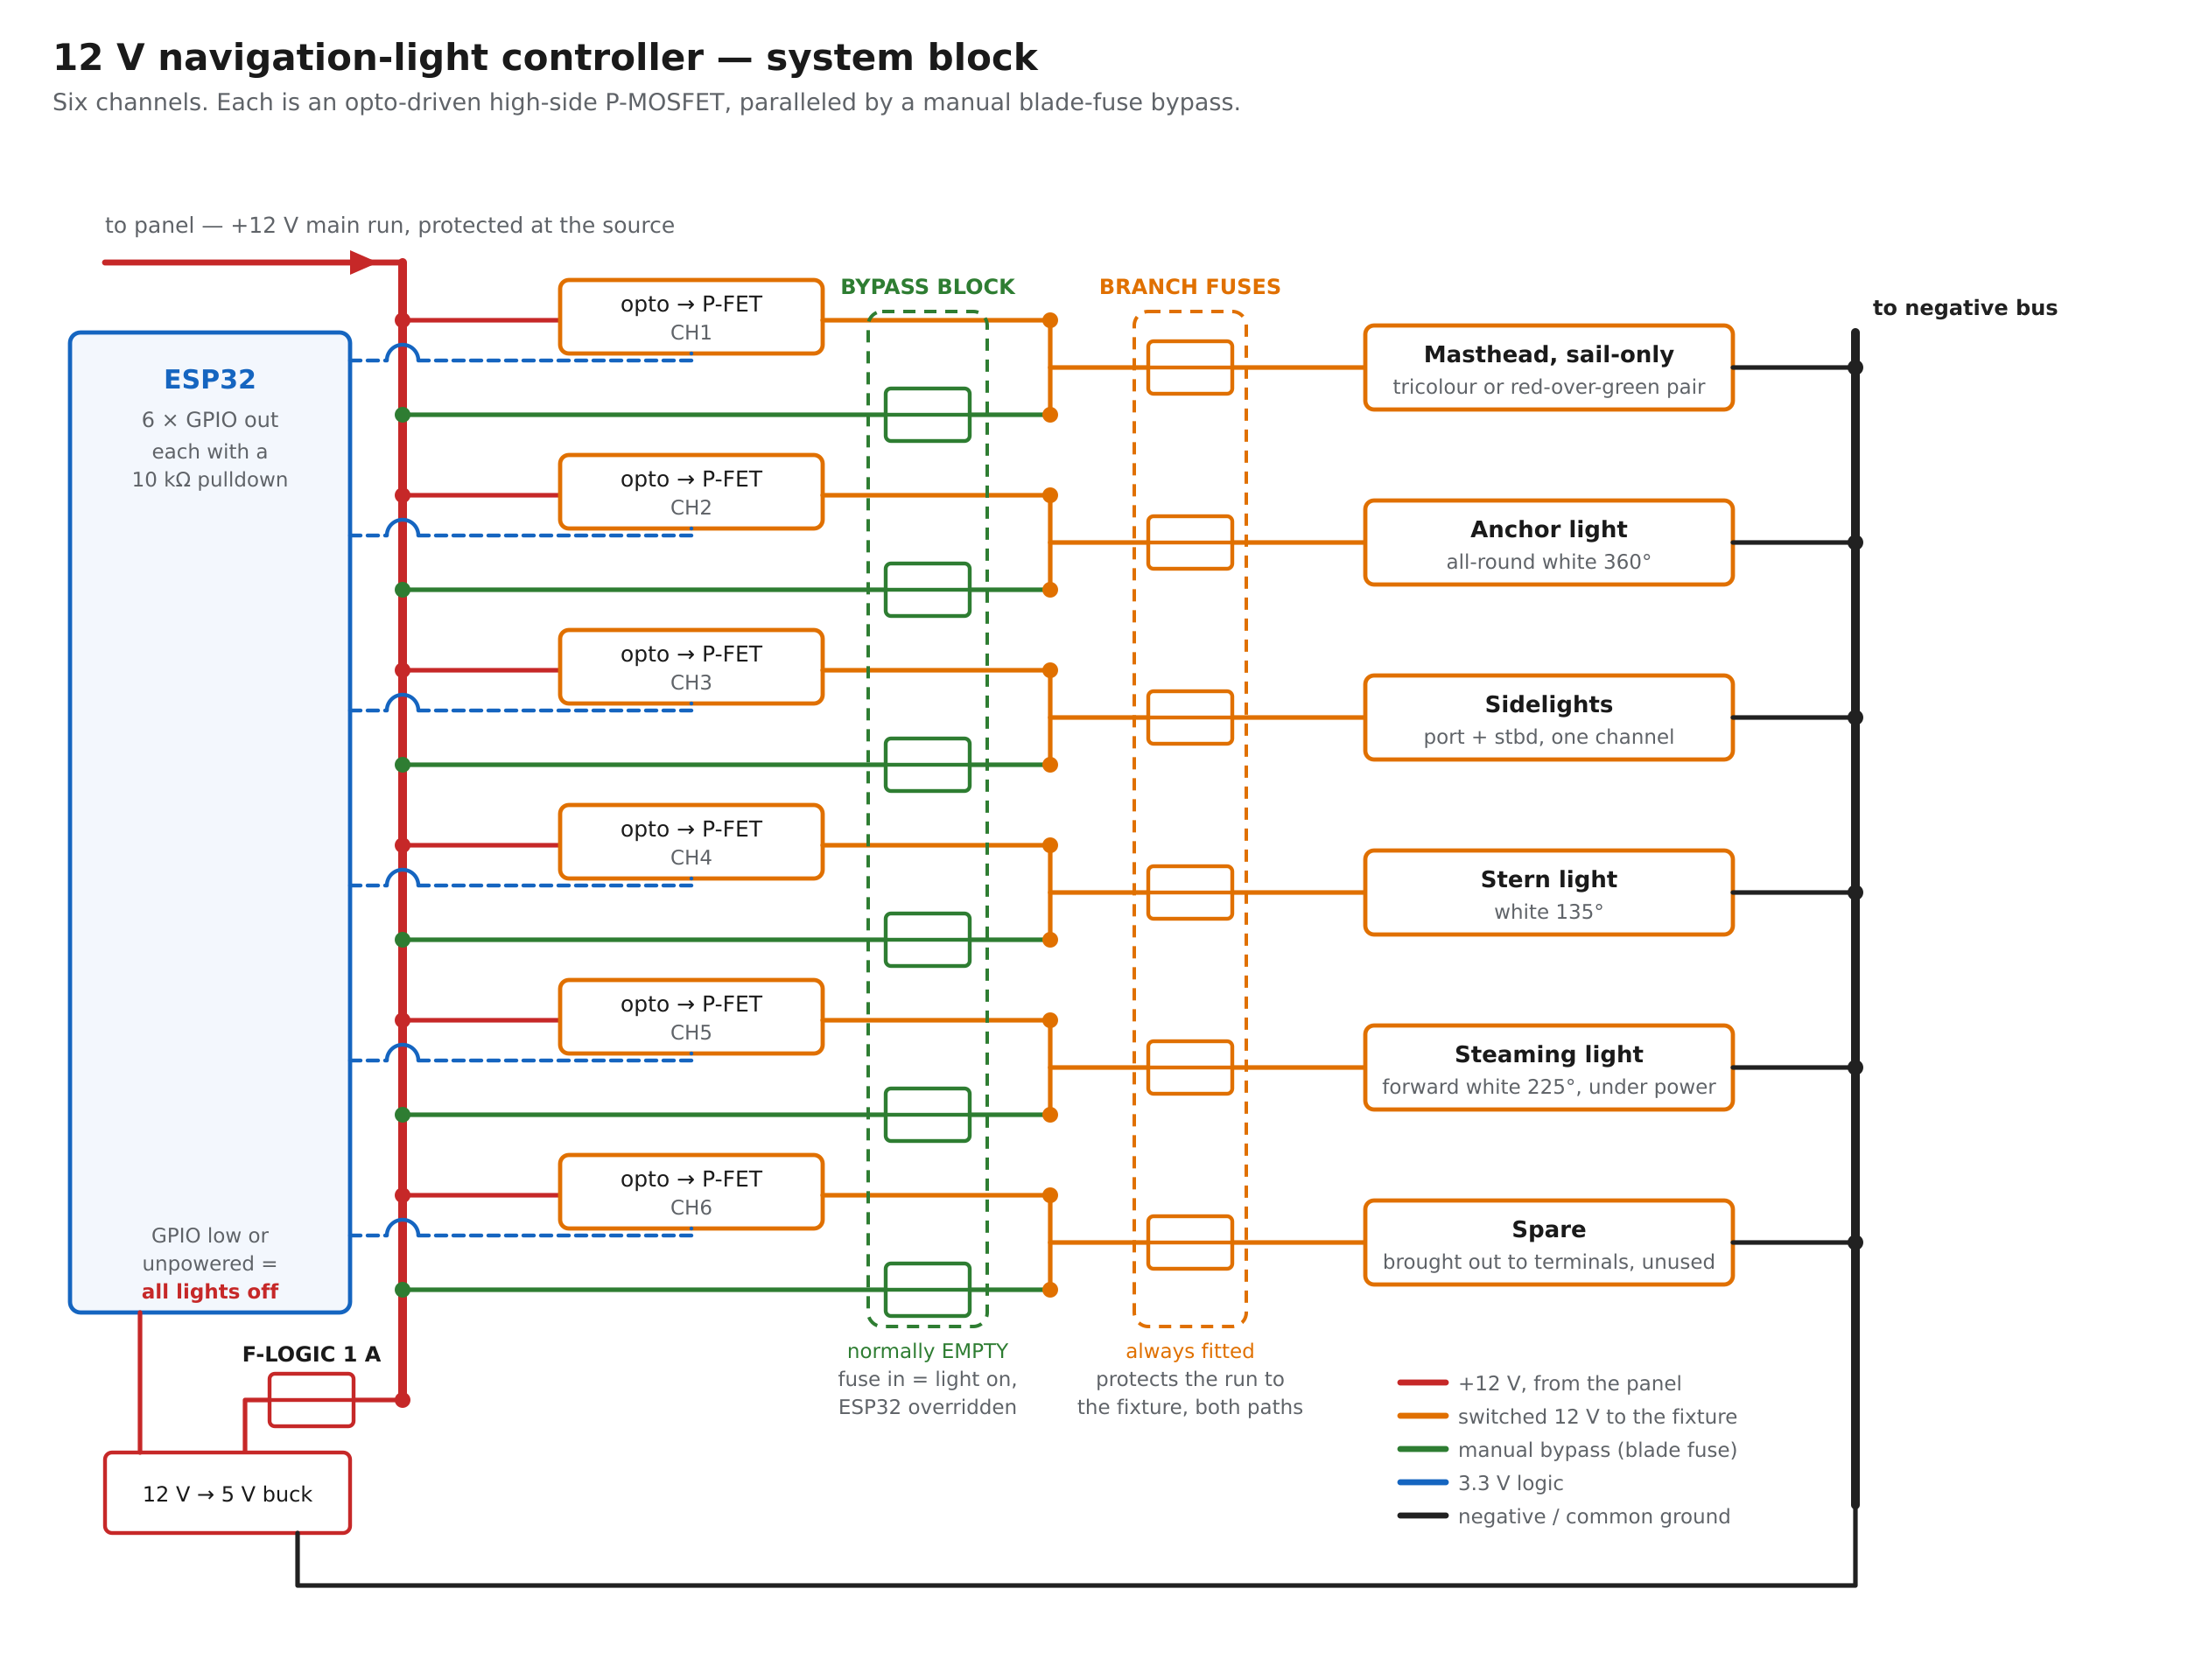
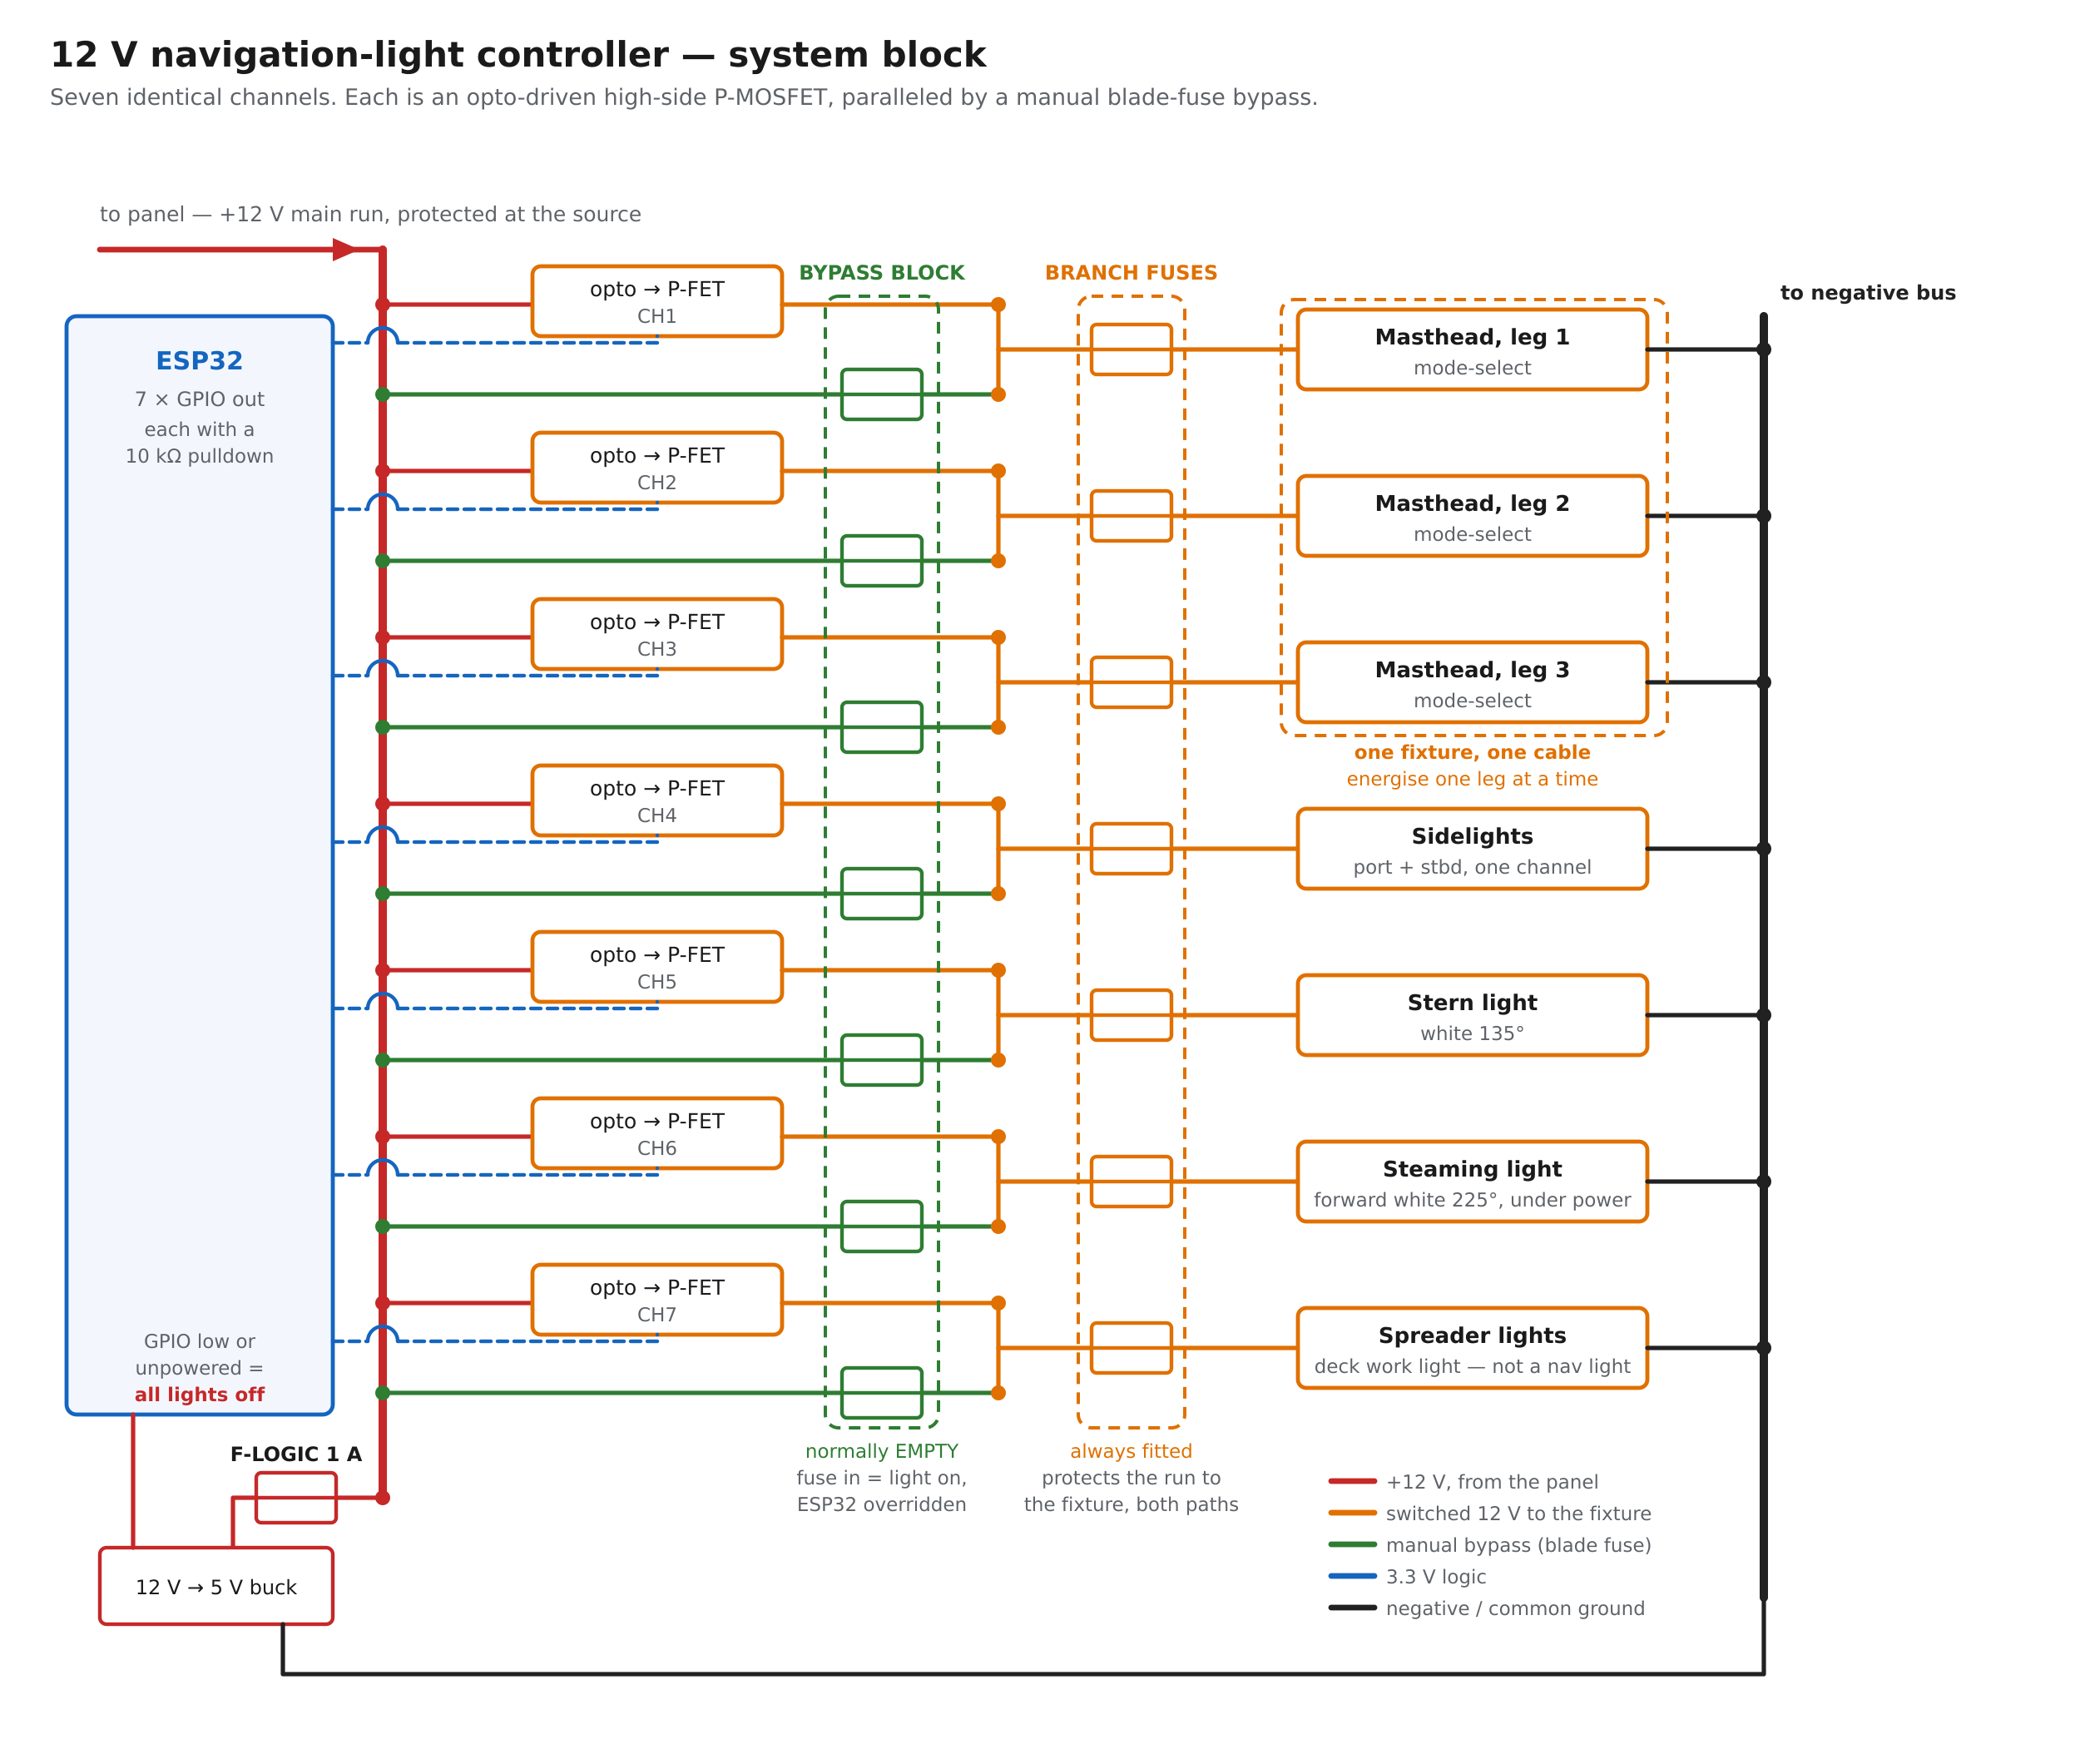
- <svg xmlns="http://www.w3.org/2000/svg" width="1250" height="960" viewBox="0 0 1250 960">
-   <rect x="0" y="0" width="1250" height="960" rx="0" fill="#ffffff" stroke="#ffffff" stroke-width="0" />
+ <svg xmlns="http://www.w3.org/2000/svg" width="1250" height="1060" viewBox="0 0 1250 1060">
+   <rect x="0" y="0" width="1250" height="1060" rx="0" fill="#ffffff" stroke="#ffffff" stroke-width="0" />
  <text x="30" y="40" font-family="DejaVu Sans, Helvetica, Arial, sans-serif" font-size="21" font-weight="bold" text-anchor="start" fill="#1a1a1a">12 V navigation-light controller — system block</text>
-   <text x="30" y="63" font-family="DejaVu Sans, Helvetica, Arial, sans-serif" font-size="13.5" font-weight="normal" text-anchor="start" fill="#5f6368">Six channels. Each is an opto-driven high-side P-MOSFET, paralleled by a manual blade-fuse bypass.</text>
+   <text x="30" y="63" font-family="DejaVu Sans, Helvetica, Arial, sans-serif" font-size="13.5" font-weight="normal" text-anchor="start" fill="#5f6368">Seven identical channels. Each is an opto-driven high-side P-MOSFET, paralleled by a manual blade-fuse bypass.</text>
  <polyline points="60,150 230,150" fill="none" stroke="#c62828" stroke-width="3.4" stroke-linecap="round" stroke-linejoin="round" />
  <polygon points="200,143 200,157 216,150" fill="#c62828" />
  <text x="60" y="133" font-family="DejaVu Sans, Helvetica, Arial, sans-serif" font-size="12.5" font-weight="normal" text-anchor="start" fill="#5f6368">to panel — +12 V main run, protected at the source</text>
-   <polyline points="230,150 230,800" fill="none" stroke="#c62828" stroke-width="5" stroke-linecap="round" stroke-linejoin="round" />
-   <polyline points="1060,190 1060,860" fill="none" stroke="#212121" stroke-width="5" stroke-linecap="round" stroke-linejoin="round" />
+   <polyline points="230,150 230,900" fill="none" stroke="#c62828" stroke-width="5" stroke-linecap="round" stroke-linejoin="round" />
+   <polyline points="1060,190 1060,960" fill="none" stroke="#212121" stroke-width="5" stroke-linecap="round" stroke-linejoin="round" />
  <text x="1070" y="180" font-family="DejaVu Sans, Helvetica, Arial, sans-serif" font-size="12" font-weight="bold" text-anchor="start" fill="#212121">to negative bus</text>
-   <rect x="40" y="190" width="160" height="560" rx="6" fill="#f3f7fd" stroke="#1565c0" stroke-width="2.4" />
+   <rect x="40" y="190" width="160" height="660" rx="6" fill="#f3f7fd" stroke="#1565c0" stroke-width="2.4" />
  <text x="120" y="222" font-family="DejaVu Sans, Helvetica, Arial, sans-serif" font-size="15" font-weight="bold" text-anchor="middle" fill="#1565c0">ESP32</text>
-   <text x="120" y="244" font-family="DejaVu Sans, Helvetica, Arial, sans-serif" font-size="12" font-weight="normal" text-anchor="middle" fill="#5f6368">6 × GPIO out</text>
+   <text x="120" y="244" font-family="DejaVu Sans, Helvetica, Arial, sans-serif" font-size="12" font-weight="normal" text-anchor="middle" fill="#5f6368">7 × GPIO out</text>
  <text x="120" y="262" font-family="DejaVu Sans, Helvetica, Arial, sans-serif" font-size="11.5" font-weight="normal" text-anchor="middle" fill="#5f6368">each with a</text>
  <text x="120" y="278" font-family="DejaVu Sans, Helvetica, Arial, sans-serif" font-size="11.5" font-weight="normal" text-anchor="middle" fill="#5f6368">10 kΩ pulldown</text>
-   <text x="120" y="710" font-family="DejaVu Sans, Helvetica, Arial, sans-serif" font-size="11.5" font-weight="normal" text-anchor="middle" fill="#5f6368">GPIO low or</text>
-   <text x="120" y="726" font-family="DejaVu Sans, Helvetica, Arial, sans-serif" font-size="11.5" font-weight="normal" text-anchor="middle" fill="#5f6368">unpowered =</text>
-   <text x="120" y="742" font-family="DejaVu Sans, Helvetica, Arial, sans-serif" font-size="11.5" font-weight="bold" text-anchor="middle" fill="#c62828">all lights off</text>
-   <polyline points="230,800 140,800 140,830" fill="none" stroke="#c62828" stroke-width="2.6" stroke-linecap="round" stroke-linejoin="round" />
-   <circle cx="230" cy="800" r="4.5" fill="#c62828" />
-   <rect x="154" y="785" width="48" height="30" rx="3" fill="#ffffff" stroke="#c62828" stroke-width="2.2" />
-   <polyline points="154,800 202,800" fill="none" stroke="#c62828" stroke-width="2.2" stroke-linecap="round" stroke-linejoin="round" />
-   <text x="178" y="778" font-family="DejaVu Sans, Helvetica, Arial, sans-serif" font-size="12" font-weight="bold" text-anchor="middle" fill="#1a1a1a">F-LOGIC 1 A</text>
-   <rect x="60" y="830" width="140" height="46" rx="4" fill="#ffffff" stroke="#c62828" stroke-width="2.2" />
-   <text x="130" y="858" font-family="DejaVu Sans, Helvetica, Arial, sans-serif" font-size="12" font-weight="normal" text-anchor="middle" fill="#1a1a1a">12 V → 5 V buck</text>
-   <polyline points="80,830 80,750" fill="none" stroke="#c62828" stroke-width="2.6" stroke-linecap="round" stroke-linejoin="round" />
-   <polyline points="170,876 170,906 1060,906 1060,860" fill="none" stroke="#212121" stroke-width="2.6" stroke-linecap="round" stroke-linejoin="round" />
+   <text x="120" y="810" font-family="DejaVu Sans, Helvetica, Arial, sans-serif" font-size="11.5" font-weight="normal" text-anchor="middle" fill="#5f6368">GPIO low or</text>
+   <text x="120" y="826" font-family="DejaVu Sans, Helvetica, Arial, sans-serif" font-size="11.5" font-weight="normal" text-anchor="middle" fill="#5f6368">unpowered =</text>
+   <text x="120" y="842" font-family="DejaVu Sans, Helvetica, Arial, sans-serif" font-size="11.5" font-weight="bold" text-anchor="middle" fill="#c62828">all lights off</text>
+   <polyline points="230,900 140,900 140,930" fill="none" stroke="#c62828" stroke-width="2.6" stroke-linecap="round" stroke-linejoin="round" />
+   <circle cx="230" cy="900" r="4.5" fill="#c62828" />
+   <rect x="154" y="885" width="48" height="30" rx="3" fill="#ffffff" stroke="#c62828" stroke-width="2.2" />
+   <polyline points="154,900 202,900" fill="none" stroke="#c62828" stroke-width="2.2" stroke-linecap="round" stroke-linejoin="round" />
+   <text x="178" y="878" font-family="DejaVu Sans, Helvetica, Arial, sans-serif" font-size="12" font-weight="bold" text-anchor="middle" fill="#1a1a1a">F-LOGIC 1 A</text>
+   <rect x="60" y="930" width="140" height="46" rx="4" fill="#ffffff" stroke="#c62828" stroke-width="2.2" />
+   <text x="130" y="958" font-family="DejaVu Sans, Helvetica, Arial, sans-serif" font-size="12" font-weight="normal" text-anchor="middle" fill="#1a1a1a">12 V → 5 V buck</text>
+   <polyline points="80,930 80,850" fill="none" stroke="#c62828" stroke-width="2.6" stroke-linecap="round" stroke-linejoin="round" />
+   <polyline points="170,976 170,1006 1060,1006 1060,960" fill="none" stroke="#212121" stroke-width="2.6" stroke-linecap="round" stroke-linejoin="round" />
  <circle cx="230" cy="183" r="4.5" fill="#c62828" />
  <polyline points="230,183 320,183" fill="none" stroke="#c62828" stroke-width="2.6" stroke-linecap="round" stroke-linejoin="round" />
  <rect x="320" y="160" width="150" height="42" rx="5" fill="#ffffff" stroke="#e07000" stroke-width="2.4" />
  <text x="395" y="178" font-family="DejaVu Sans, Helvetica, Arial, sans-serif" font-size="12.5" font-weight="normal" text-anchor="middle" fill="#1a1a1a">opto → P-FET</text>
  <text x="395" y="194" font-family="DejaVu Sans, Helvetica, Arial, sans-serif" font-size="11.5" font-weight="normal" text-anchor="middle" fill="#5f6368">CH1</text>
  <polyline points="470,183 600,183" fill="none" stroke="#e07000" stroke-width="2.6" stroke-linecap="round" stroke-linejoin="round" />
  <polyline points="200,206 221,206" fill="none" stroke="#1565c0" stroke-width="2.2" stroke-linecap="round" stroke-linejoin="round" stroke-dasharray="6 4" />
  <path d="M 221,206 A 9,9 0 0 1 239,206" fill="none" stroke="#1565c0" stroke-width="2.2" />
  <polyline points="239,206 395,206 395,202" fill="none" stroke="#1565c0" stroke-width="2.2" stroke-linecap="round" stroke-linejoin="round" stroke-dasharray="6 4" />
  <circle cx="230" cy="237" r="4.5" fill="#2e7d32" />
  <polyline points="230,237 506,237" fill="none" stroke="#2e7d32" stroke-width="2.6" stroke-linecap="round" stroke-linejoin="round" />
  <rect x="506" y="222" width="48" height="30" rx="3" fill="#ffffff" stroke="#2e7d32" stroke-width="2.2" />
  <polyline points="506,237 554,237" fill="none" stroke="#2e7d32" stroke-width="2.2" stroke-linecap="round" stroke-linejoin="round" />
  <polyline points="554,237 600,237" fill="none" stroke="#2e7d32" stroke-width="2.6" stroke-linecap="round" stroke-linejoin="round" />
  <polyline points="600,183 600,237" fill="none" stroke="#e07000" stroke-width="2.6" stroke-linecap="round" stroke-linejoin="round" />
  <circle cx="600" cy="183" r="4.5" fill="#e07000" />
  <circle cx="600" cy="237" r="4.5" fill="#e07000" />
  <polyline points="600,210 656,210" fill="none" stroke="#e07000" stroke-width="2.6" stroke-linecap="round" stroke-linejoin="round" />
  <rect x="656" y="195" width="48" height="30" rx="3" fill="#ffffff" stroke="#e07000" stroke-width="2.2" />
  <polyline points="656,210 704,210" fill="none" stroke="#e07000" stroke-width="2.2" stroke-linecap="round" stroke-linejoin="round" />
  <polyline points="704,210 780,210" fill="none" stroke="#e07000" stroke-width="2.6" stroke-linecap="round" stroke-linejoin="round" />
  <rect x="780" y="186" width="210" height="48" rx="5" fill="#ffffff" stroke="#e07000" stroke-width="2.4" />
-   <text x="885" y="207" font-family="DejaVu Sans, Helvetica, Arial, sans-serif" font-size="13" font-weight="bold" text-anchor="middle" fill="#1a1a1a">Masthead, sail-only</text>
-   <text x="885" y="225" font-family="DejaVu Sans, Helvetica, Arial, sans-serif" font-size="11.5" font-weight="normal" text-anchor="middle" fill="#5f6368">tricolour or red-over-green pair</text>
+   <text x="885" y="207" font-family="DejaVu Sans, Helvetica, Arial, sans-serif" font-size="13" font-weight="bold" text-anchor="middle" fill="#1a1a1a">Masthead, leg 1</text>
+   <text x="885" y="225" font-family="DejaVu Sans, Helvetica, Arial, sans-serif" font-size="11.5" font-weight="normal" text-anchor="middle" fill="#5f6368">mode-select</text>
  <polyline points="990,210 1060,210" fill="none" stroke="#212121" stroke-width="2.6" stroke-linecap="round" stroke-linejoin="round" />
  <circle cx="1060" cy="210" r="4.5" fill="#212121" />
  <circle cx="230" cy="283" r="4.5" fill="#c62828" />
  <polyline points="230,283 320,283" fill="none" stroke="#c62828" stroke-width="2.6" stroke-linecap="round" stroke-linejoin="round" />
  <rect x="320" y="260" width="150" height="42" rx="5" fill="#ffffff" stroke="#e07000" stroke-width="2.4" />
  <text x="395" y="278" font-family="DejaVu Sans, Helvetica, Arial, sans-serif" font-size="12.5" font-weight="normal" text-anchor="middle" fill="#1a1a1a">opto → P-FET</text>
  <text x="395" y="294" font-family="DejaVu Sans, Helvetica, Arial, sans-serif" font-size="11.5" font-weight="normal" text-anchor="middle" fill="#5f6368">CH2</text>
  <polyline points="470,283 600,283" fill="none" stroke="#e07000" stroke-width="2.6" stroke-linecap="round" stroke-linejoin="round" />
  <polyline points="200,306 221,306" fill="none" stroke="#1565c0" stroke-width="2.2" stroke-linecap="round" stroke-linejoin="round" stroke-dasharray="6 4" />
  <path d="M 221,306 A 9,9 0 0 1 239,306" fill="none" stroke="#1565c0" stroke-width="2.2" />
  <polyline points="239,306 395,306 395,302" fill="none" stroke="#1565c0" stroke-width="2.2" stroke-linecap="round" stroke-linejoin="round" stroke-dasharray="6 4" />
  <circle cx="230" cy="337" r="4.5" fill="#2e7d32" />
  <polyline points="230,337 506,337" fill="none" stroke="#2e7d32" stroke-width="2.6" stroke-linecap="round" stroke-linejoin="round" />
  <rect x="506" y="322" width="48" height="30" rx="3" fill="#ffffff" stroke="#2e7d32" stroke-width="2.2" />
  <polyline points="506,337 554,337" fill="none" stroke="#2e7d32" stroke-width="2.2" stroke-linecap="round" stroke-linejoin="round" />
  <polyline points="554,337 600,337" fill="none" stroke="#2e7d32" stroke-width="2.6" stroke-linecap="round" stroke-linejoin="round" />
  <polyline points="600,283 600,337" fill="none" stroke="#e07000" stroke-width="2.6" stroke-linecap="round" stroke-linejoin="round" />
  <circle cx="600" cy="283" r="4.5" fill="#e07000" />
  <circle cx="600" cy="337" r="4.5" fill="#e07000" />
  <polyline points="600,310 656,310" fill="none" stroke="#e07000" stroke-width="2.6" stroke-linecap="round" stroke-linejoin="round" />
  <rect x="656" y="295" width="48" height="30" rx="3" fill="#ffffff" stroke="#e07000" stroke-width="2.2" />
  <polyline points="656,310 704,310" fill="none" stroke="#e07000" stroke-width="2.2" stroke-linecap="round" stroke-linejoin="round" />
  <polyline points="704,310 780,310" fill="none" stroke="#e07000" stroke-width="2.6" stroke-linecap="round" stroke-linejoin="round" />
  <rect x="780" y="286" width="210" height="48" rx="5" fill="#ffffff" stroke="#e07000" stroke-width="2.4" />
-   <text x="885" y="307" font-family="DejaVu Sans, Helvetica, Arial, sans-serif" font-size="13" font-weight="bold" text-anchor="middle" fill="#1a1a1a">Anchor light</text>
-   <text x="885" y="325" font-family="DejaVu Sans, Helvetica, Arial, sans-serif" font-size="11.5" font-weight="normal" text-anchor="middle" fill="#5f6368">all-round white 360°</text>
+   <text x="885" y="307" font-family="DejaVu Sans, Helvetica, Arial, sans-serif" font-size="13" font-weight="bold" text-anchor="middle" fill="#1a1a1a">Masthead, leg 2</text>
+   <text x="885" y="325" font-family="DejaVu Sans, Helvetica, Arial, sans-serif" font-size="11.5" font-weight="normal" text-anchor="middle" fill="#5f6368">mode-select</text>
  <polyline points="990,310 1060,310" fill="none" stroke="#212121" stroke-width="2.6" stroke-linecap="round" stroke-linejoin="round" />
  <circle cx="1060" cy="310" r="4.5" fill="#212121" />
  <circle cx="230" cy="383" r="4.5" fill="#c62828" />
  <polyline points="230,383 320,383" fill="none" stroke="#c62828" stroke-width="2.6" stroke-linecap="round" stroke-linejoin="round" />
  <rect x="320" y="360" width="150" height="42" rx="5" fill="#ffffff" stroke="#e07000" stroke-width="2.4" />
  <text x="395" y="378" font-family="DejaVu Sans, Helvetica, Arial, sans-serif" font-size="12.5" font-weight="normal" text-anchor="middle" fill="#1a1a1a">opto → P-FET</text>
  <text x="395" y="394" font-family="DejaVu Sans, Helvetica, Arial, sans-serif" font-size="11.5" font-weight="normal" text-anchor="middle" fill="#5f6368">CH3</text>
  <polyline points="470,383 600,383" fill="none" stroke="#e07000" stroke-width="2.6" stroke-linecap="round" stroke-linejoin="round" />
  <polyline points="200,406 221,406" fill="none" stroke="#1565c0" stroke-width="2.2" stroke-linecap="round" stroke-linejoin="round" stroke-dasharray="6 4" />
  <path d="M 221,406 A 9,9 0 0 1 239,406" fill="none" stroke="#1565c0" stroke-width="2.2" />
  <polyline points="239,406 395,406 395,402" fill="none" stroke="#1565c0" stroke-width="2.2" stroke-linecap="round" stroke-linejoin="round" stroke-dasharray="6 4" />
  <circle cx="230" cy="437" r="4.5" fill="#2e7d32" />
  <polyline points="230,437 506,437" fill="none" stroke="#2e7d32" stroke-width="2.6" stroke-linecap="round" stroke-linejoin="round" />
  <rect x="506" y="422" width="48" height="30" rx="3" fill="#ffffff" stroke="#2e7d32" stroke-width="2.2" />
  <polyline points="506,437 554,437" fill="none" stroke="#2e7d32" stroke-width="2.2" stroke-linecap="round" stroke-linejoin="round" />
  <polyline points="554,437 600,437" fill="none" stroke="#2e7d32" stroke-width="2.6" stroke-linecap="round" stroke-linejoin="round" />
  <polyline points="600,383 600,437" fill="none" stroke="#e07000" stroke-width="2.6" stroke-linecap="round" stroke-linejoin="round" />
  <circle cx="600" cy="383" r="4.5" fill="#e07000" />
  <circle cx="600" cy="437" r="4.5" fill="#e07000" />
  <polyline points="600,410 656,410" fill="none" stroke="#e07000" stroke-width="2.6" stroke-linecap="round" stroke-linejoin="round" />
  <rect x="656" y="395" width="48" height="30" rx="3" fill="#ffffff" stroke="#e07000" stroke-width="2.2" />
  <polyline points="656,410 704,410" fill="none" stroke="#e07000" stroke-width="2.2" stroke-linecap="round" stroke-linejoin="round" />
  <polyline points="704,410 780,410" fill="none" stroke="#e07000" stroke-width="2.6" stroke-linecap="round" stroke-linejoin="round" />
  <rect x="780" y="386" width="210" height="48" rx="5" fill="#ffffff" stroke="#e07000" stroke-width="2.4" />
-   <text x="885" y="407" font-family="DejaVu Sans, Helvetica, Arial, sans-serif" font-size="13" font-weight="bold" text-anchor="middle" fill="#1a1a1a">Sidelights</text>
-   <text x="885" y="425" font-family="DejaVu Sans, Helvetica, Arial, sans-serif" font-size="11.5" font-weight="normal" text-anchor="middle" fill="#5f6368">port + stbd, one channel</text>
+   <text x="885" y="407" font-family="DejaVu Sans, Helvetica, Arial, sans-serif" font-size="13" font-weight="bold" text-anchor="middle" fill="#1a1a1a">Masthead, leg 3</text>
+   <text x="885" y="425" font-family="DejaVu Sans, Helvetica, Arial, sans-serif" font-size="11.5" font-weight="normal" text-anchor="middle" fill="#5f6368">mode-select</text>
  <polyline points="990,410 1060,410" fill="none" stroke="#212121" stroke-width="2.6" stroke-linecap="round" stroke-linejoin="round" />
  <circle cx="1060" cy="410" r="4.5" fill="#212121" />
  <circle cx="230" cy="483" r="4.5" fill="#c62828" />
  <polyline points="230,483 320,483" fill="none" stroke="#c62828" stroke-width="2.6" stroke-linecap="round" stroke-linejoin="round" />
  <rect x="320" y="460" width="150" height="42" rx="5" fill="#ffffff" stroke="#e07000" stroke-width="2.4" />
  <text x="395" y="478" font-family="DejaVu Sans, Helvetica, Arial, sans-serif" font-size="12.5" font-weight="normal" text-anchor="middle" fill="#1a1a1a">opto → P-FET</text>
  <text x="395" y="494" font-family="DejaVu Sans, Helvetica, Arial, sans-serif" font-size="11.5" font-weight="normal" text-anchor="middle" fill="#5f6368">CH4</text>
  <polyline points="470,483 600,483" fill="none" stroke="#e07000" stroke-width="2.6" stroke-linecap="round" stroke-linejoin="round" />
  <polyline points="200,506 221,506" fill="none" stroke="#1565c0" stroke-width="2.2" stroke-linecap="round" stroke-linejoin="round" stroke-dasharray="6 4" />
  <path d="M 221,506 A 9,9 0 0 1 239,506" fill="none" stroke="#1565c0" stroke-width="2.2" />
  <polyline points="239,506 395,506 395,502" fill="none" stroke="#1565c0" stroke-width="2.2" stroke-linecap="round" stroke-linejoin="round" stroke-dasharray="6 4" />
  <circle cx="230" cy="537" r="4.5" fill="#2e7d32" />
  <polyline points="230,537 506,537" fill="none" stroke="#2e7d32" stroke-width="2.6" stroke-linecap="round" stroke-linejoin="round" />
  <rect x="506" y="522" width="48" height="30" rx="3" fill="#ffffff" stroke="#2e7d32" stroke-width="2.2" />
  <polyline points="506,537 554,537" fill="none" stroke="#2e7d32" stroke-width="2.2" stroke-linecap="round" stroke-linejoin="round" />
  <polyline points="554,537 600,537" fill="none" stroke="#2e7d32" stroke-width="2.6" stroke-linecap="round" stroke-linejoin="round" />
  <polyline points="600,483 600,537" fill="none" stroke="#e07000" stroke-width="2.6" stroke-linecap="round" stroke-linejoin="round" />
  <circle cx="600" cy="483" r="4.5" fill="#e07000" />
  <circle cx="600" cy="537" r="4.5" fill="#e07000" />
  <polyline points="600,510 656,510" fill="none" stroke="#e07000" stroke-width="2.6" stroke-linecap="round" stroke-linejoin="round" />
  <rect x="656" y="495" width="48" height="30" rx="3" fill="#ffffff" stroke="#e07000" stroke-width="2.2" />
  <polyline points="656,510 704,510" fill="none" stroke="#e07000" stroke-width="2.2" stroke-linecap="round" stroke-linejoin="round" />
  <polyline points="704,510 780,510" fill="none" stroke="#e07000" stroke-width="2.6" stroke-linecap="round" stroke-linejoin="round" />
  <rect x="780" y="486" width="210" height="48" rx="5" fill="#ffffff" stroke="#e07000" stroke-width="2.4" />
-   <text x="885" y="507" font-family="DejaVu Sans, Helvetica, Arial, sans-serif" font-size="13" font-weight="bold" text-anchor="middle" fill="#1a1a1a">Stern light</text>
-   <text x="885" y="525" font-family="DejaVu Sans, Helvetica, Arial, sans-serif" font-size="11.5" font-weight="normal" text-anchor="middle" fill="#5f6368">white 135°</text>
+   <text x="885" y="507" font-family="DejaVu Sans, Helvetica, Arial, sans-serif" font-size="13" font-weight="bold" text-anchor="middle" fill="#1a1a1a">Sidelights</text>
+   <text x="885" y="525" font-family="DejaVu Sans, Helvetica, Arial, sans-serif" font-size="11.5" font-weight="normal" text-anchor="middle" fill="#5f6368">port + stbd, one channel</text>
  <polyline points="990,510 1060,510" fill="none" stroke="#212121" stroke-width="2.6" stroke-linecap="round" stroke-linejoin="round" />
  <circle cx="1060" cy="510" r="4.5" fill="#212121" />
  <circle cx="230" cy="583" r="4.5" fill="#c62828" />
  <polyline points="230,583 320,583" fill="none" stroke="#c62828" stroke-width="2.6" stroke-linecap="round" stroke-linejoin="round" />
  <rect x="320" y="560" width="150" height="42" rx="5" fill="#ffffff" stroke="#e07000" stroke-width="2.4" />
  <text x="395" y="578" font-family="DejaVu Sans, Helvetica, Arial, sans-serif" font-size="12.5" font-weight="normal" text-anchor="middle" fill="#1a1a1a">opto → P-FET</text>
  <text x="395" y="594" font-family="DejaVu Sans, Helvetica, Arial, sans-serif" font-size="11.5" font-weight="normal" text-anchor="middle" fill="#5f6368">CH5</text>
  <polyline points="470,583 600,583" fill="none" stroke="#e07000" stroke-width="2.6" stroke-linecap="round" stroke-linejoin="round" />
  <polyline points="200,606 221,606" fill="none" stroke="#1565c0" stroke-width="2.2" stroke-linecap="round" stroke-linejoin="round" stroke-dasharray="6 4" />
  <path d="M 221,606 A 9,9 0 0 1 239,606" fill="none" stroke="#1565c0" stroke-width="2.2" />
  <polyline points="239,606 395,606 395,602" fill="none" stroke="#1565c0" stroke-width="2.2" stroke-linecap="round" stroke-linejoin="round" stroke-dasharray="6 4" />
  <circle cx="230" cy="637" r="4.5" fill="#2e7d32" />
  <polyline points="230,637 506,637" fill="none" stroke="#2e7d32" stroke-width="2.6" stroke-linecap="round" stroke-linejoin="round" />
  <rect x="506" y="622" width="48" height="30" rx="3" fill="#ffffff" stroke="#2e7d32" stroke-width="2.2" />
  <polyline points="506,637 554,637" fill="none" stroke="#2e7d32" stroke-width="2.2" stroke-linecap="round" stroke-linejoin="round" />
  <polyline points="554,637 600,637" fill="none" stroke="#2e7d32" stroke-width="2.6" stroke-linecap="round" stroke-linejoin="round" />
  <polyline points="600,583 600,637" fill="none" stroke="#e07000" stroke-width="2.6" stroke-linecap="round" stroke-linejoin="round" />
  <circle cx="600" cy="583" r="4.5" fill="#e07000" />
  <circle cx="600" cy="637" r="4.5" fill="#e07000" />
  <polyline points="600,610 656,610" fill="none" stroke="#e07000" stroke-width="2.6" stroke-linecap="round" stroke-linejoin="round" />
  <rect x="656" y="595" width="48" height="30" rx="3" fill="#ffffff" stroke="#e07000" stroke-width="2.2" />
  <polyline points="656,610 704,610" fill="none" stroke="#e07000" stroke-width="2.2" stroke-linecap="round" stroke-linejoin="round" />
  <polyline points="704,610 780,610" fill="none" stroke="#e07000" stroke-width="2.6" stroke-linecap="round" stroke-linejoin="round" />
  <rect x="780" y="586" width="210" height="48" rx="5" fill="#ffffff" stroke="#e07000" stroke-width="2.4" />
-   <text x="885" y="607" font-family="DejaVu Sans, Helvetica, Arial, sans-serif" font-size="13" font-weight="bold" text-anchor="middle" fill="#1a1a1a">Steaming light</text>
-   <text x="885" y="625" font-family="DejaVu Sans, Helvetica, Arial, sans-serif" font-size="11.5" font-weight="normal" text-anchor="middle" fill="#5f6368">forward white 225°, under power</text>
+   <text x="885" y="607" font-family="DejaVu Sans, Helvetica, Arial, sans-serif" font-size="13" font-weight="bold" text-anchor="middle" fill="#1a1a1a">Stern light</text>
+   <text x="885" y="625" font-family="DejaVu Sans, Helvetica, Arial, sans-serif" font-size="11.5" font-weight="normal" text-anchor="middle" fill="#5f6368">white 135°</text>
  <polyline points="990,610 1060,610" fill="none" stroke="#212121" stroke-width="2.6" stroke-linecap="round" stroke-linejoin="round" />
  <circle cx="1060" cy="610" r="4.5" fill="#212121" />
  <circle cx="230" cy="683" r="4.5" fill="#c62828" />
  <polyline points="230,683 320,683" fill="none" stroke="#c62828" stroke-width="2.6" stroke-linecap="round" stroke-linejoin="round" />
  <rect x="320" y="660" width="150" height="42" rx="5" fill="#ffffff" stroke="#e07000" stroke-width="2.4" />
  <text x="395" y="678" font-family="DejaVu Sans, Helvetica, Arial, sans-serif" font-size="12.5" font-weight="normal" text-anchor="middle" fill="#1a1a1a">opto → P-FET</text>
  <text x="395" y="694" font-family="DejaVu Sans, Helvetica, Arial, sans-serif" font-size="11.5" font-weight="normal" text-anchor="middle" fill="#5f6368">CH6</text>
  <polyline points="470,683 600,683" fill="none" stroke="#e07000" stroke-width="2.6" stroke-linecap="round" stroke-linejoin="round" />
  <polyline points="200,706 221,706" fill="none" stroke="#1565c0" stroke-width="2.2" stroke-linecap="round" stroke-linejoin="round" stroke-dasharray="6 4" />
  <path d="M 221,706 A 9,9 0 0 1 239,706" fill="none" stroke="#1565c0" stroke-width="2.2" />
  <polyline points="239,706 395,706 395,702" fill="none" stroke="#1565c0" stroke-width="2.2" stroke-linecap="round" stroke-linejoin="round" stroke-dasharray="6 4" />
  <circle cx="230" cy="737" r="4.5" fill="#2e7d32" />
  <polyline points="230,737 506,737" fill="none" stroke="#2e7d32" stroke-width="2.6" stroke-linecap="round" stroke-linejoin="round" />
  <rect x="506" y="722" width="48" height="30" rx="3" fill="#ffffff" stroke="#2e7d32" stroke-width="2.2" />
  <polyline points="506,737 554,737" fill="none" stroke="#2e7d32" stroke-width="2.2" stroke-linecap="round" stroke-linejoin="round" />
  <polyline points="554,737 600,737" fill="none" stroke="#2e7d32" stroke-width="2.6" stroke-linecap="round" stroke-linejoin="round" />
  <polyline points="600,683 600,737" fill="none" stroke="#e07000" stroke-width="2.6" stroke-linecap="round" stroke-linejoin="round" />
  <circle cx="600" cy="683" r="4.5" fill="#e07000" />
  <circle cx="600" cy="737" r="4.5" fill="#e07000" />
  <polyline points="600,710 656,710" fill="none" stroke="#e07000" stroke-width="2.6" stroke-linecap="round" stroke-linejoin="round" />
  <rect x="656" y="695" width="48" height="30" rx="3" fill="#ffffff" stroke="#e07000" stroke-width="2.2" />
  <polyline points="656,710 704,710" fill="none" stroke="#e07000" stroke-width="2.2" stroke-linecap="round" stroke-linejoin="round" />
  <polyline points="704,710 780,710" fill="none" stroke="#e07000" stroke-width="2.6" stroke-linecap="round" stroke-linejoin="round" />
  <rect x="780" y="686" width="210" height="48" rx="5" fill="#ffffff" stroke="#e07000" stroke-width="2.4" />
-   <text x="885" y="707" font-family="DejaVu Sans, Helvetica, Arial, sans-serif" font-size="13" font-weight="bold" text-anchor="middle" fill="#1a1a1a">Spare</text>
-   <text x="885" y="725" font-family="DejaVu Sans, Helvetica, Arial, sans-serif" font-size="11.5" font-weight="normal" text-anchor="middle" fill="#5f6368">brought out to terminals, unused</text>
+   <text x="885" y="707" font-family="DejaVu Sans, Helvetica, Arial, sans-serif" font-size="13" font-weight="bold" text-anchor="middle" fill="#1a1a1a">Steaming light</text>
+   <text x="885" y="725" font-family="DejaVu Sans, Helvetica, Arial, sans-serif" font-size="11.5" font-weight="normal" text-anchor="middle" fill="#5f6368">forward white 225°, under power</text>
  <polyline points="990,710 1060,710" fill="none" stroke="#212121" stroke-width="2.6" stroke-linecap="round" stroke-linejoin="round" />
  <circle cx="1060" cy="710" r="4.5" fill="#212121" />
-   <rect x="496" y="178" width="68" height="580" rx="8" fill="none" stroke="#2e7d32" stroke-width="2" stroke-dasharray="7 5" />
+   <circle cx="230" cy="783" r="4.5" fill="#c62828" />
+   <polyline points="230,783 320,783" fill="none" stroke="#c62828" stroke-width="2.6" stroke-linecap="round" stroke-linejoin="round" />
+   <rect x="320" y="760" width="150" height="42" rx="5" fill="#ffffff" stroke="#e07000" stroke-width="2.4" />
+   <text x="395" y="778" font-family="DejaVu Sans, Helvetica, Arial, sans-serif" font-size="12.5" font-weight="normal" text-anchor="middle" fill="#1a1a1a">opto → P-FET</text>
+   <text x="395" y="794" font-family="DejaVu Sans, Helvetica, Arial, sans-serif" font-size="11.5" font-weight="normal" text-anchor="middle" fill="#5f6368">CH7</text>
+   <polyline points="470,783 600,783" fill="none" stroke="#e07000" stroke-width="2.6" stroke-linecap="round" stroke-linejoin="round" />
+   <polyline points="200,806 221,806" fill="none" stroke="#1565c0" stroke-width="2.2" stroke-linecap="round" stroke-linejoin="round" stroke-dasharray="6 4" />
+   <path d="M 221,806 A 9,9 0 0 1 239,806" fill="none" stroke="#1565c0" stroke-width="2.2" />
+   <polyline points="239,806 395,806 395,802" fill="none" stroke="#1565c0" stroke-width="2.2" stroke-linecap="round" stroke-linejoin="round" stroke-dasharray="6 4" />
+   <circle cx="230" cy="837" r="4.5" fill="#2e7d32" />
+   <polyline points="230,837 506,837" fill="none" stroke="#2e7d32" stroke-width="2.6" stroke-linecap="round" stroke-linejoin="round" />
+   <rect x="506" y="822" width="48" height="30" rx="3" fill="#ffffff" stroke="#2e7d32" stroke-width="2.2" />
+   <polyline points="506,837 554,837" fill="none" stroke="#2e7d32" stroke-width="2.2" stroke-linecap="round" stroke-linejoin="round" />
+   <polyline points="554,837 600,837" fill="none" stroke="#2e7d32" stroke-width="2.6" stroke-linecap="round" stroke-linejoin="round" />
+   <polyline points="600,783 600,837" fill="none" stroke="#e07000" stroke-width="2.6" stroke-linecap="round" stroke-linejoin="round" />
+   <circle cx="600" cy="783" r="4.5" fill="#e07000" />
+   <circle cx="600" cy="837" r="4.5" fill="#e07000" />
+   <polyline points="600,810 656,810" fill="none" stroke="#e07000" stroke-width="2.6" stroke-linecap="round" stroke-linejoin="round" />
+   <rect x="656" y="795" width="48" height="30" rx="3" fill="#ffffff" stroke="#e07000" stroke-width="2.2" />
+   <polyline points="656,810 704,810" fill="none" stroke="#e07000" stroke-width="2.2" stroke-linecap="round" stroke-linejoin="round" />
+   <polyline points="704,810 780,810" fill="none" stroke="#e07000" stroke-width="2.6" stroke-linecap="round" stroke-linejoin="round" />
+   <rect x="780" y="786" width="210" height="48" rx="5" fill="#ffffff" stroke="#e07000" stroke-width="2.4" />
+   <text x="885" y="807" font-family="DejaVu Sans, Helvetica, Arial, sans-serif" font-size="13" font-weight="bold" text-anchor="middle" fill="#1a1a1a">Spreader lights</text>
+   <text x="885" y="825" font-family="DejaVu Sans, Helvetica, Arial, sans-serif" font-size="11.5" font-weight="normal" text-anchor="middle" fill="#5f6368">deck work light — not a nav light</text>
+   <polyline points="990,810 1060,810" fill="none" stroke="#212121" stroke-width="2.6" stroke-linecap="round" stroke-linejoin="round" />
+   <circle cx="1060" cy="810" r="4.5" fill="#212121" />
+   <rect x="496" y="178" width="68" height="680" rx="8" fill="none" stroke="#2e7d32" stroke-width="2" stroke-dasharray="7 5" />
  <text x="530" y="168" font-family="DejaVu Sans, Helvetica, Arial, sans-serif" font-size="12" font-weight="bold" text-anchor="middle" fill="#2e7d32">BYPASS BLOCK</text>
-   <text x="530" y="776" font-family="DejaVu Sans, Helvetica, Arial, sans-serif" font-size="11.5" font-weight="normal" text-anchor="middle" fill="#2e7d32">normally EMPTY</text>
-   <text x="530" y="792" font-family="DejaVu Sans, Helvetica, Arial, sans-serif" font-size="11.5" font-weight="normal" text-anchor="middle" fill="#5f6368">fuse in = light on,</text>
-   <text x="530" y="808" font-family="DejaVu Sans, Helvetica, Arial, sans-serif" font-size="11.5" font-weight="normal" text-anchor="middle" fill="#5f6368">ESP32 overridden</text>
-   <rect x="648" y="178" width="64" height="580" rx="8" fill="none" stroke="#e07000" stroke-width="2" stroke-dasharray="7 5" />
+   <text x="530" y="876" font-family="DejaVu Sans, Helvetica, Arial, sans-serif" font-size="11.5" font-weight="normal" text-anchor="middle" fill="#2e7d32">normally EMPTY</text>
+   <text x="530" y="892" font-family="DejaVu Sans, Helvetica, Arial, sans-serif" font-size="11.5" font-weight="normal" text-anchor="middle" fill="#5f6368">fuse in = light on,</text>
+   <text x="530" y="908" font-family="DejaVu Sans, Helvetica, Arial, sans-serif" font-size="11.5" font-weight="normal" text-anchor="middle" fill="#5f6368">ESP32 overridden</text>
+   <rect x="648" y="178" width="64" height="680" rx="8" fill="none" stroke="#e07000" stroke-width="2" stroke-dasharray="7 5" />
  <text x="680" y="168" font-family="DejaVu Sans, Helvetica, Arial, sans-serif" font-size="12" font-weight="bold" text-anchor="middle" fill="#e07000">BRANCH FUSES</text>
-   <text x="680" y="776" font-family="DejaVu Sans, Helvetica, Arial, sans-serif" font-size="11.5" font-weight="normal" text-anchor="middle" fill="#e07000">always fitted</text>
-   <text x="680" y="792" font-family="DejaVu Sans, Helvetica, Arial, sans-serif" font-size="11.5" font-weight="normal" text-anchor="middle" fill="#5f6368">protects the run to</text>
-   <text x="680" y="808" font-family="DejaVu Sans, Helvetica, Arial, sans-serif" font-size="11.5" font-weight="normal" text-anchor="middle" fill="#5f6368">the fixture, both paths</text>
-   <polyline points="800,790 826,790" fill="none" stroke="#c62828" stroke-width="3.4" stroke-linecap="round" stroke-linejoin="round" />
-   <text x="833" y="794.5" font-family="DejaVu Sans, Helvetica, Arial, sans-serif" font-size="11.5" font-weight="normal" text-anchor="start" fill="#5f6368">+12 V, from the panel</text>
-   <polyline points="800,809 826,809" fill="none" stroke="#e07000" stroke-width="3.4" stroke-linecap="round" stroke-linejoin="round" />
-   <text x="833" y="813.5" font-family="DejaVu Sans, Helvetica, Arial, sans-serif" font-size="11.5" font-weight="normal" text-anchor="start" fill="#5f6368">switched 12 V to the fixture</text>
-   <polyline points="800,828 826,828" fill="none" stroke="#2e7d32" stroke-width="3.4" stroke-linecap="round" stroke-linejoin="round" />
-   <text x="833" y="832.5" font-family="DejaVu Sans, Helvetica, Arial, sans-serif" font-size="11.5" font-weight="normal" text-anchor="start" fill="#5f6368">manual bypass (blade fuse)</text>
-   <polyline points="800,847 826,847" fill="none" stroke="#1565c0" stroke-width="3.4" stroke-linecap="round" stroke-linejoin="round" />
-   <text x="833" y="851.5" font-family="DejaVu Sans, Helvetica, Arial, sans-serif" font-size="11.5" font-weight="normal" text-anchor="start" fill="#5f6368">3.3 V logic</text>
-   <polyline points="800,866 826,866" fill="none" stroke="#212121" stroke-width="3.4" stroke-linecap="round" stroke-linejoin="round" />
-   <text x="833" y="870.5" font-family="DejaVu Sans, Helvetica, Arial, sans-serif" font-size="11.5" font-weight="normal" text-anchor="start" fill="#5f6368">negative / common ground</text>
+   <text x="680" y="876" font-family="DejaVu Sans, Helvetica, Arial, sans-serif" font-size="11.5" font-weight="normal" text-anchor="middle" fill="#e07000">always fitted</text>
+   <text x="680" y="892" font-family="DejaVu Sans, Helvetica, Arial, sans-serif" font-size="11.5" font-weight="normal" text-anchor="middle" fill="#5f6368">protects the run to</text>
+   <text x="680" y="908" font-family="DejaVu Sans, Helvetica, Arial, sans-serif" font-size="11.5" font-weight="normal" text-anchor="middle" fill="#5f6368">the fixture, both paths</text>
+   <rect x="770" y="180" width="232" height="262" rx="8" fill="none" stroke="#e07000" stroke-width="2" stroke-dasharray="7 5" />
+   <text x="885" y="456" font-family="DejaVu Sans, Helvetica, Arial, sans-serif" font-size="11.5" font-weight="bold" text-anchor="middle" fill="#e07000">one fixture, one cable</text>
+   <text x="885" y="472" font-family="DejaVu Sans, Helvetica, Arial, sans-serif" font-size="11.5" font-weight="normal" text-anchor="middle" fill="#e07000">energise one leg at a time</text>
+   <polyline points="800,890 826,890" fill="none" stroke="#c62828" stroke-width="3.4" stroke-linecap="round" stroke-linejoin="round" />
+   <text x="833" y="894.5" font-family="DejaVu Sans, Helvetica, Arial, sans-serif" font-size="11.5" font-weight="normal" text-anchor="start" fill="#5f6368">+12 V, from the panel</text>
+   <polyline points="800,909 826,909" fill="none" stroke="#e07000" stroke-width="3.4" stroke-linecap="round" stroke-linejoin="round" />
+   <text x="833" y="913.5" font-family="DejaVu Sans, Helvetica, Arial, sans-serif" font-size="11.5" font-weight="normal" text-anchor="start" fill="#5f6368">switched 12 V to the fixture</text>
+   <polyline points="800,928 826,928" fill="none" stroke="#2e7d32" stroke-width="3.4" stroke-linecap="round" stroke-linejoin="round" />
+   <text x="833" y="932.5" font-family="DejaVu Sans, Helvetica, Arial, sans-serif" font-size="11.5" font-weight="normal" text-anchor="start" fill="#5f6368">manual bypass (blade fuse)</text>
+   <polyline points="800,947 826,947" fill="none" stroke="#1565c0" stroke-width="3.4" stroke-linecap="round" stroke-linejoin="round" />
+   <text x="833" y="951.5" font-family="DejaVu Sans, Helvetica, Arial, sans-serif" font-size="11.5" font-weight="normal" text-anchor="start" fill="#5f6368">3.3 V logic</text>
+   <polyline points="800,966 826,966" fill="none" stroke="#212121" stroke-width="3.4" stroke-linecap="round" stroke-linejoin="round" />
+   <text x="833" y="970.5" font-family="DejaVu Sans, Helvetica, Arial, sans-serif" font-size="11.5" font-weight="normal" text-anchor="start" fill="#5f6368">negative / common ground</text>
</svg>
